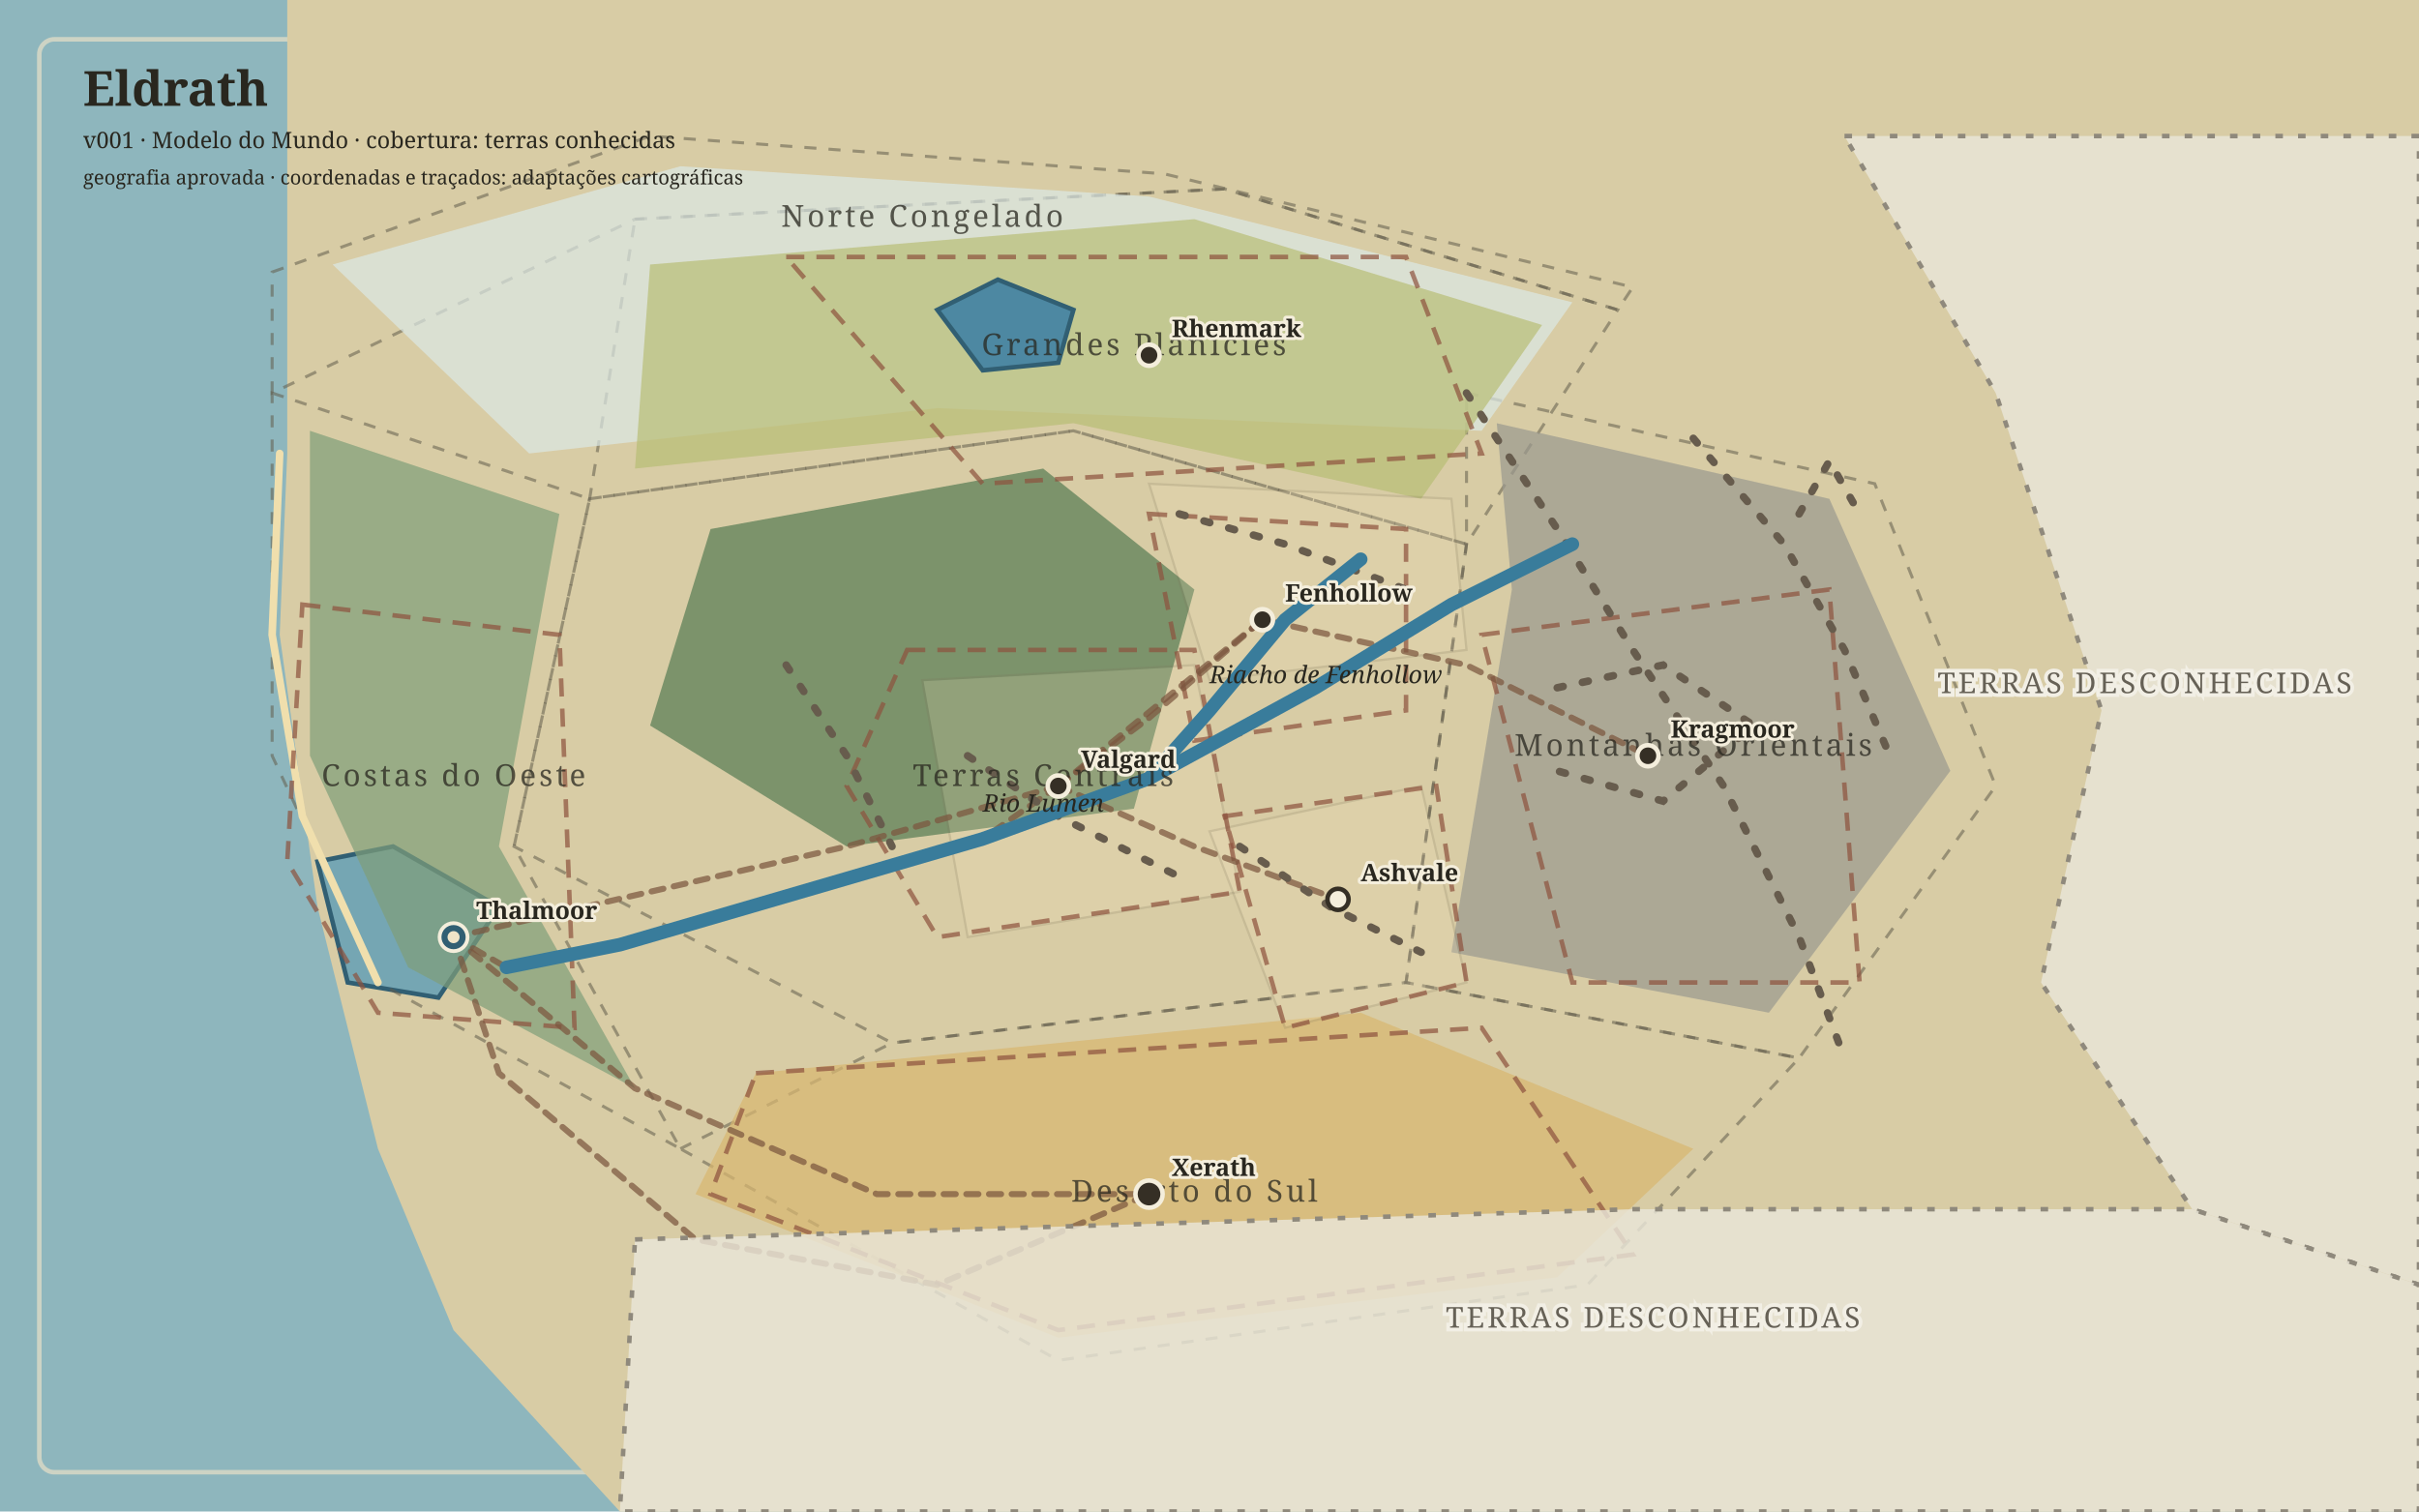
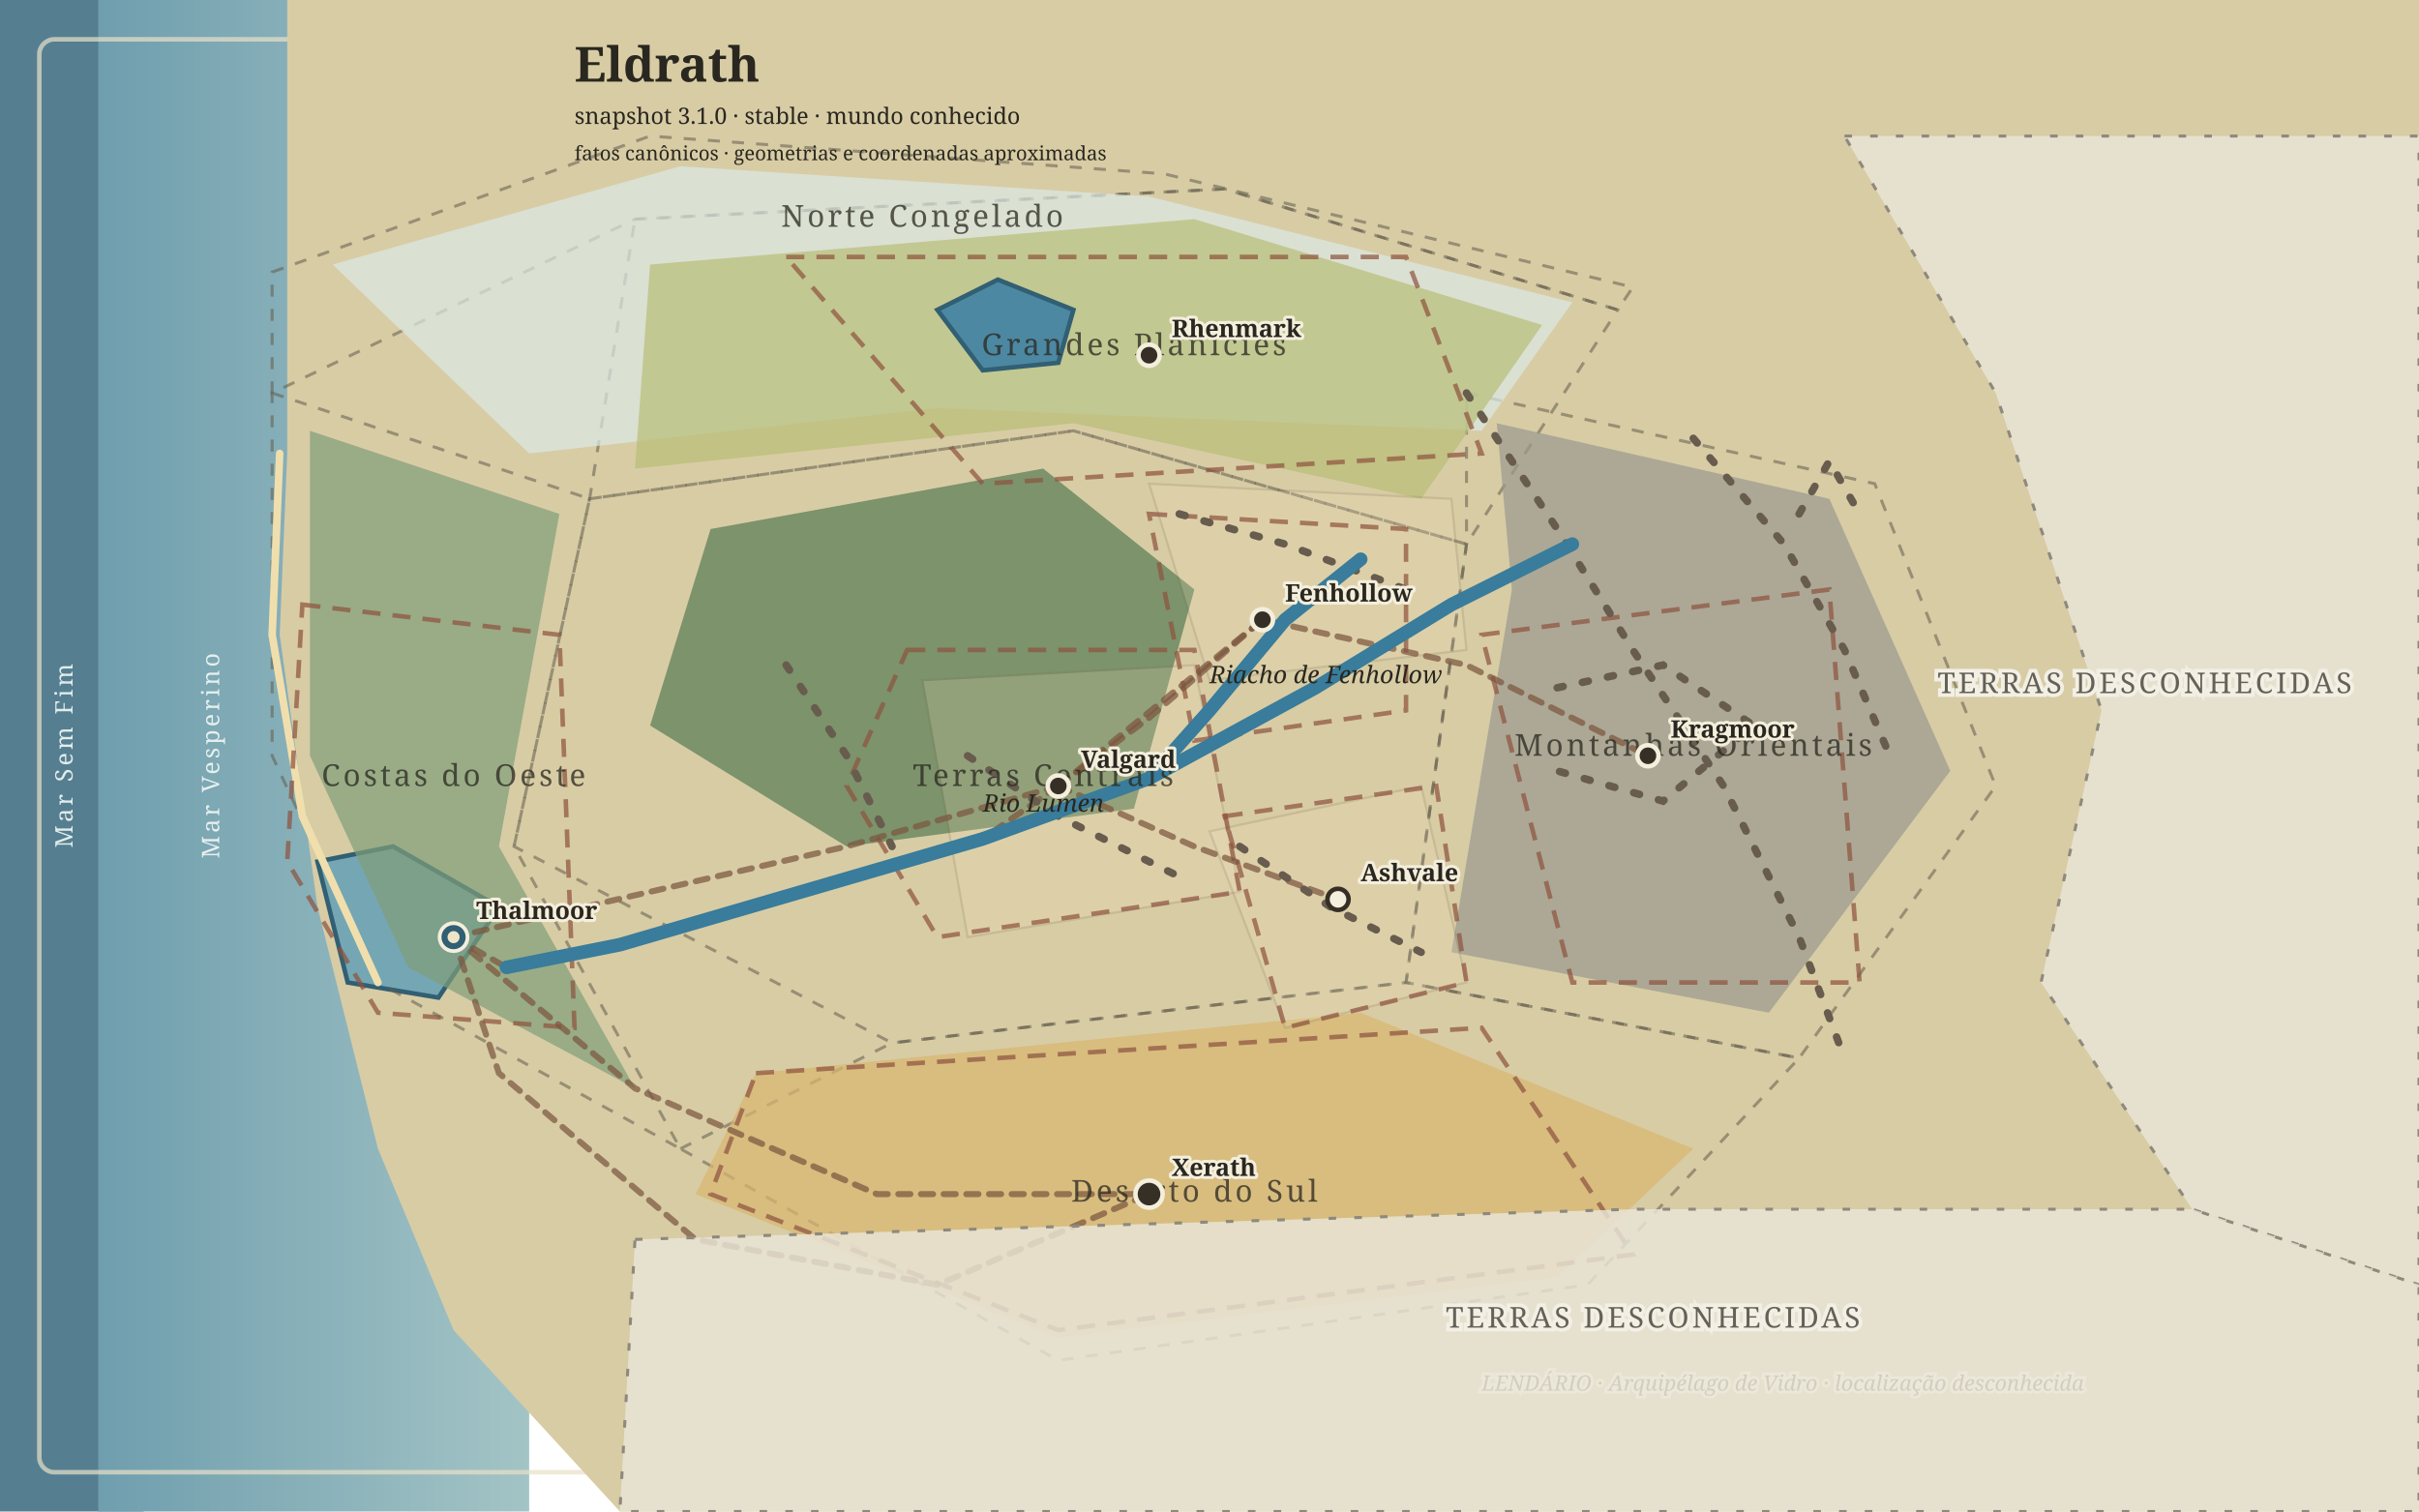
<svg xmlns="http://www.w3.org/2000/svg" viewBox="0 0 1600 1000" role="img" aria-labelledby="map-title map-description">
-   <style>text{font-family:Georgia,serif;fill:#29271f}.region-label{font-size:20px;letter-spacing:2px;opacity:.76}.feature-label{font-size:16px;font-style:italic}.settlement-label{font-size:16px;font-weight:700;paint-order:stroke;stroke:#f4eedc;stroke-width:4px;stroke-linejoin:round}.landmass{fill:#d8cca5}.coast{fill:#d8cca5;stroke:#594f38;stroke-width:8;stroke-linejoin:round}.coastline{fill:none;stroke:#f0dfad;stroke-width:5;stroke-linecap:round}.bay{fill:#75a6b3;stroke:#315f73;stroke-width:3}.region{fill:none;stroke:#625d4c;stroke-width:2;stroke-dasharray:8 8;opacity:.55}.subregion{fill:#f2e4bd;stroke:#786d55;stroke-width:1.5;opacity:.18}.biome{stroke:none;opacity:.7}.territory{fill:none;stroke:#8d513d;stroke-width:3;stroke-dasharray:12 8;opacity:.7}.route{fill:none;stroke:#7b563f;stroke-width:4;stroke-dasharray:8 7;stroke-linecap:round;opacity:.72}.river{fill:none;stroke:#397c9b;stroke-width:9;stroke-linecap:round}.lake{fill:#4d88a2;stroke:#315f73;stroke-width:3}.relief{fill:none;stroke:#675c4d;stroke-width:5;stroke-dasharray:4 13;stroke-linecap:round}.settlement{fill:#352f25;stroke:#f4eedc;stroke-width:3}.neutral{fill:#f4eedc;stroke:#352f25;stroke-width:3}.natural-port{fill:#efe4c8;stroke:#315f73;stroke-width:4}.unknown{fill:#e9e5d8;fill-opacity:.82;stroke:#8f897c;stroke-width:3;stroke-dasharray:5 10}.unknown-label{font-size:19px;letter-spacing:2px;fill:#666156;paint-order:stroke;stroke:#f2efe5;stroke-width:5px}.proposal-area{fill:#b986c8;fill-opacity:.42;stroke:#713b83;stroke-width:4;stroke-dasharray:8 6}.proposal-line{fill:none;stroke:#713b83;stroke-width:5;stroke-dasharray:8 6;stroke-linecap:round}.proposal-point{fill:#d9b6e3;stroke:#713b83;stroke-width:4}</style>
+   <defs>
+     <linearGradient id="vesperine-transition" x1="0" x2="1">
+       <stop offset="0" stop-color="#6f9eae" />
+       <stop offset="1" stop-color="#a3c4c5" />
+     </linearGradient>
+   </defs>
+   <style>text{font-family:Georgia,serif;fill:#29271f}.water-ocean{fill:#557f91}.water-sea{fill:url(#vesperine-transition)}.water-label{font-size:16px;letter-spacing:2px;fill:#eef5f2;opacity:.92}.region-label{font-size:20px;letter-spacing:2px;opacity:.76}.feature-label{font-size:16px;font-style:italic}.settlement-label{font-size:16px;font-weight:700;paint-order:stroke;stroke:#f4eedc;stroke-width:4px;stroke-linejoin:round}.landmass{fill:#d8cca5}.coast{fill:#d8cca5;stroke:#594f38;stroke-width:8;stroke-linejoin:round}.coastline{fill:none;stroke:#f0dfad;stroke-width:5;stroke-linecap:round}.bay{fill:#75a6b3;stroke:#315f73;stroke-width:3}.region{fill:none;stroke:#625d4c;stroke-width:2;stroke-dasharray:8 8;opacity:.55}.subregion{fill:#f2e4bd;stroke:#786d55;stroke-width:1.5;opacity:.18}.biome{stroke:none;opacity:.7}.territory{fill:none;stroke:#8d513d;stroke-width:3;stroke-dasharray:12 8;opacity:.7}.route{fill:none;stroke:#7b563f;stroke-width:4;stroke-dasharray:8 7;stroke-linecap:round;opacity:.72}.river{fill:none;stroke:#397c9b;stroke-width:9;stroke-linecap:round}.lake{fill:#4d88a2;stroke:#315f73;stroke-width:3}.relief{fill:none;stroke:#675c4d;stroke-width:5;stroke-dasharray:4 13;stroke-linecap:round}.settlement{fill:#352f25;stroke:#f4eedc;stroke-width:3}.neutral{fill:#f4eedc;stroke:#352f25;stroke-width:3}.natural-port{fill:#efe4c8;stroke:#315f73;stroke-width:4}.unknown{fill:#e9e5d8;fill-opacity:.82;stroke:#8f897c;stroke-width:2;stroke-dasharray:5 12}.unknown-label{font-size:19px;letter-spacing:2px;fill:#666156;paint-order:stroke;stroke:#f2efe5;stroke-width:5px}.legendary-note{font-size:14px;font-style:italic;fill:#6d614d;paint-order:stroke;stroke:#f4eedc;stroke-width:4px}</style>
  <g id="layer-oceans">
-     <rect width="100%" height="100%" fill="#8eb6bd" />
+     <polygon id="ocean-endless" class="water-ocean" points="0,0 95,0 95,1000 0,1000" />
+     <text id="label-ocean-endless" class="water-label" x="48" y="500" text-anchor="middle" transform="rotate(-90 48 500)">Mar Sem Fim</text>
+   </g>
+   <g id="layer-seas">
+     <polygon id="sea-vesperine" class="water-sea" points="65,0 350,0 350,1000 65,1000" />
+     <text id="label-sea-vesperine" class="water-label" x="145" y="500" text-anchor="middle" transform="rotate(-90 145 500)">Mar Vesperino</text>
  </g>
  <g id="layer-background">
    <rect x="26" y="26" width="1548" height="948" rx="10" fill="none" stroke="#e8e0c8" stroke-width="3" opacity=".7" />
  </g>
  <g id="layer-continents">
    <polygon id="continent-eldrath" class="landmass" points="190,0 1600,0 1600,1000 410,1000 300,880 250,760 210,600 185,420 190,300" />
  </g>
  <g id="layer-bays">
    <polygon id="bay-thalmoor" class="bay" points="210,570 260,560 330,600 290,660 230,650" />
  </g>
  <g id="layer-regions">
    <polygon id="region-central" class="region" points="390,330 710,285 970,360 930,650 590,690 340,560" />
    <polygon id="region-west" class="region" points="180,260 390,330 340,560 450,760 250,650 180,500" />
    <polygon id="region-east" class="region" points="970,260 1240,320 1320,520 1190,700 930,650 970,360" />
    <polygon id="region-plains" class="region" points="420,145 810,125 1070,205 970,360 710,285 390,330" />
    <polygon id="region-south" class="region" points="450,760 590,690 930,650 1190,700 1050,850 700,900" />
    <polygon id="region-north" class="region" points="180,180 430,90 770,115 1080,190 1070,205 810,125 420,145 180,260" />
  </g>
  <g id="layer-coasts">
    <polyline id="coast-west" class="coastline" points="185,300 180,420 200,540 250,650" />
  </g>
  <g id="layer-biomes">
    <polygon id="biome-north" class="biome" fill="#dce8e5" points="220,175 450,110 760,130 1040,200 980,285 620,270 350,300" />
    <polygon id="biome-ossandra" class="biome" fill="#557a52" points="470,350 690,310 790,390 750,535 560,560 430,480" />
    <polygon id="biome-plains" class="biome" fill="#b8bd75" points="430,175 790,145 1020,215 940,330 710,280 420,310" />
    <polygon id="biome-xerath" class="biome" fill="#d8b66f" points="500,710 900,670 1120,760 1030,845 700,885 460,790" />
    <polygon id="biome-west-coast" class="biome" fill="#7f9e79" points="205,285 370,340 330,560 420,720 270,640 205,500" />
    <polygon id="biome-east-alpine" class="biome" fill="#9a998f" points="990,280 1210,330 1290,510 1170,670 960,630 1000,390" />
  </g>
  <g id="layer-subregions">
    <polygon id="subregion-valgard-valley" class="subregion" points="610,450 790,440 820,590 640,620" />
    <polygon id="subregion-ashvale-valley" class="subregion" points="800,550 940,520 970,650 850,680" />
    <polygon id="subregion-eastern-hills" class="subregion" points="760,320 960,330 970,430 800,450" />
  </g>
  <g id="layer-territories">
    <polygon id="territory-valgard" class="territory" points="600,430 790,430 820,590 620,620 560,520" />
    <polygon id="territory-fenhollow" class="territory" points="760,340 930,350 930,470 790,490" />
    <polygon id="territory-kragmoor" class="territory" points="980,420 1210,390 1230,650 1040,650" />
    <polygon id="territory-thalmoor" class="territory" points="200,400 370,420 380,680 250,670 190,570" />
    <polygon id="territory-rhenmark" class="territory" points="520,170 930,170 980,300 650,320" />
    <polygon id="territory-xerath" class="territory" points="500,710 980,680 1080,830 700,880 470,790" />
    <polygon id="territory-ashvale" class="territory" points="810,540 950,520 970,650 850,680" />
  </g>
  <g id="layer-lakes">
    <polygon id="lake-winds" class="lake" points="620,205 660,185 710,205 700,240 650,245" />
  </g>
  <g id="layer-routes">
    <polyline id="route-valgard-fenhollow" class="route" points="700,520 760,475 835,410" />
    <polyline id="route-valgard-ashvale" class="route" points="700,520 790,560 885,595" />
    <polyline id="route-valgard-kragmoor" class="route" points="700,520 835,410 970,440 1090,500" />
    <polyline id="route-valgard-thalmoor" class="route" points="700,520 560,560 430,590 300,620" />
    <polyline id="route-thalmoor-xerath" class="route" points="300,620 420,720 580,790 760,790" />
    <polyline id="route-lumen-fluvial" class="route" points="700,520 650,555 530,590 410,625 335,640 300,620" />
    <polyline id="route-thalmoor-xerath-maritime" class="route" points="300,620 330,710 460,820 620,850 760,790" />
  </g>
  <g id="layer-relief">
    <polyline id="relief-eastern-mountains" class="relief" points="970,260 1030,350 1080,430 1140,520 1190,620 1220,700" />
    <polyline id="relief-grey-mountains" class="relief" points="1120,290 1180,360 1220,430 1250,500" />
    <polyline id="relief-eastern-hills" class="relief" points="780,340 850,360 930,390" />
    <polyline id="relief-western-hills" class="relief" points="520,440 560,500 590,560" />
    <polyline id="relief-valgard-valley" class="relief" points="640,500 700,540 780,580" />
    <polyline id="relief-ashvale-valley" class="relief" points="820,560 880,600 940,630" />
    <polyline id="relief-vigil-peak" class="relief" points="1190,340 1210,305 1230,340" />
    <polyline id="relief-kragmoor-plateau" class="relief" points="1030,455 1100,440 1160,480 1100,530 1030,510" />
  </g>
  <g id="layer-rivers">
    <polyline id="river-lumen" class="river" points="1040,360 960,400 870,455 760,515 650,555 530,590 410,625 335,640" />
    <text class="feature-label" x="650" y="537">Rio Lumen</text>
    <polyline id="river-fenhollow" class="river" points="900,370 850,410 800,470 760,515" />
    <text class="feature-label" x="800" y="452">Riacho de Fenhollow</text>
  </g>
  <g id="layer-region-labels">
    <text id="label-region-central" class="region-label" x="690" y="520" text-anchor="middle">Terras Centrais</text>
    <text id="label-region-west" class="region-label" x="300" y="520" text-anchor="middle">Costas do Oeste</text>
    <text id="label-region-east" class="region-label" x="1120" y="500" text-anchor="middle">Montanhas Orientais</text>
    <text id="label-region-plains" class="region-label" x="750" y="235" text-anchor="middle">Grandes Planícies</text>
    <text id="label-region-south" class="region-label" x="790" y="795" text-anchor="middle">Deserto do Sul</text>
    <text id="label-region-north" class="region-label" x="610" y="150" text-anchor="middle">Norte Congelado</text>
  </g>
  <g id="layer-settlements">
    <g id="settlement-valgard">
      <circle class="settlement" cx="700" cy="520" r="7" />
      <text class="settlement-label" x="715" y="508">Valgard</text>
    </g>
    <g id="settlement-fenhollow">
      <circle class="settlement" cx="835" cy="410" r="7" />
      <text class="settlement-label" x="850" y="398">Fenhollow</text>
    </g>
    <g id="settlement-ashvale">
      <circle class="neutral" cx="885" cy="595" r="7" />
      <text class="settlement-label" x="900" y="583">Ashvale</text>
    </g>
    <g id="settlement-kragmoor">
      <circle class="settlement" cx="1090" cy="500" r="7" />
      <text class="settlement-label" x="1105" y="488">Kragmoor</text>
    </g>
    <g id="settlement-thalmoor">
      <circle class="settlement" cx="300" cy="620" r="9" />
      <text class="settlement-label" x="315" y="608">Thalmoor</text>
    </g>
    <g id="settlement-rhenmark">
      <circle class="settlement" cx="760" cy="235" r="7" />
      <text class="settlement-label" x="775" y="223">Rhenmark</text>
    </g>
    <g id="settlement-xerath">
      <circle class="settlement" cx="760" cy="790" r="9" />
      <text class="settlement-label" x="775" y="778">Xerath</text>
    </g>
  </g>
  <g id="layer-natural-ports">
    <circle id="natural-port-thalmoor" class="natural-port" cx="300" cy="620" r="6" />
  </g>
-   <g id="layer-proposals">
+   <g id="layer-legendary">
+     <text id="legend-islands-glass" class="legendary-note" x="980" y="920">LENDÁRIO · Arquipélago de Vidro · localização desconhecida</text>
  </g>
  <g id="layer-unknown-regions">
    <polygon id="unknown-east" class="unknown" points="1220,90 1600,90 1600,850 1450,800 1350,650 1390,470 1320,260" />
    <text id="label-unknown-east" class="unknown-label" x="1418.57" y="458.571" text-anchor="middle">TERRAS DESCONHECIDAS</text>
    <polygon id="unknown-south" class="unknown" points="420,820 1080,800 1450,800 1600,850 1600,1000 410,1000" />
    <text id="label-unknown-south" class="unknown-label" x="1093.33" y="878.333" text-anchor="middle">TERRAS DESCONHECIDAS</text>
  </g>
  <g id="layer-metadata">
-     <text x="55" y="70" font-size="32" font-weight="700">Eldrath</text>
-     <text x="55" y="98" font-size="15">v001 · Modelo do Mundo · cobertura: terras conhecidas</text>
-     <text x="55" y="122" font-size="13">geografia aprovada · coordenadas e traçados: adaptações cartográficas</text>
+     <text x="380" y="54" font-size="32" font-weight="700">Eldrath</text>
+     <text x="380" y="82" font-size="15">snapshot 3.1.0 · stable · mundo conhecido</text>
+     <text x="380" y="106" font-size="13">fatos canônicos · geometrias e coordenadas aproximadas</text>
  </g>
</svg>
